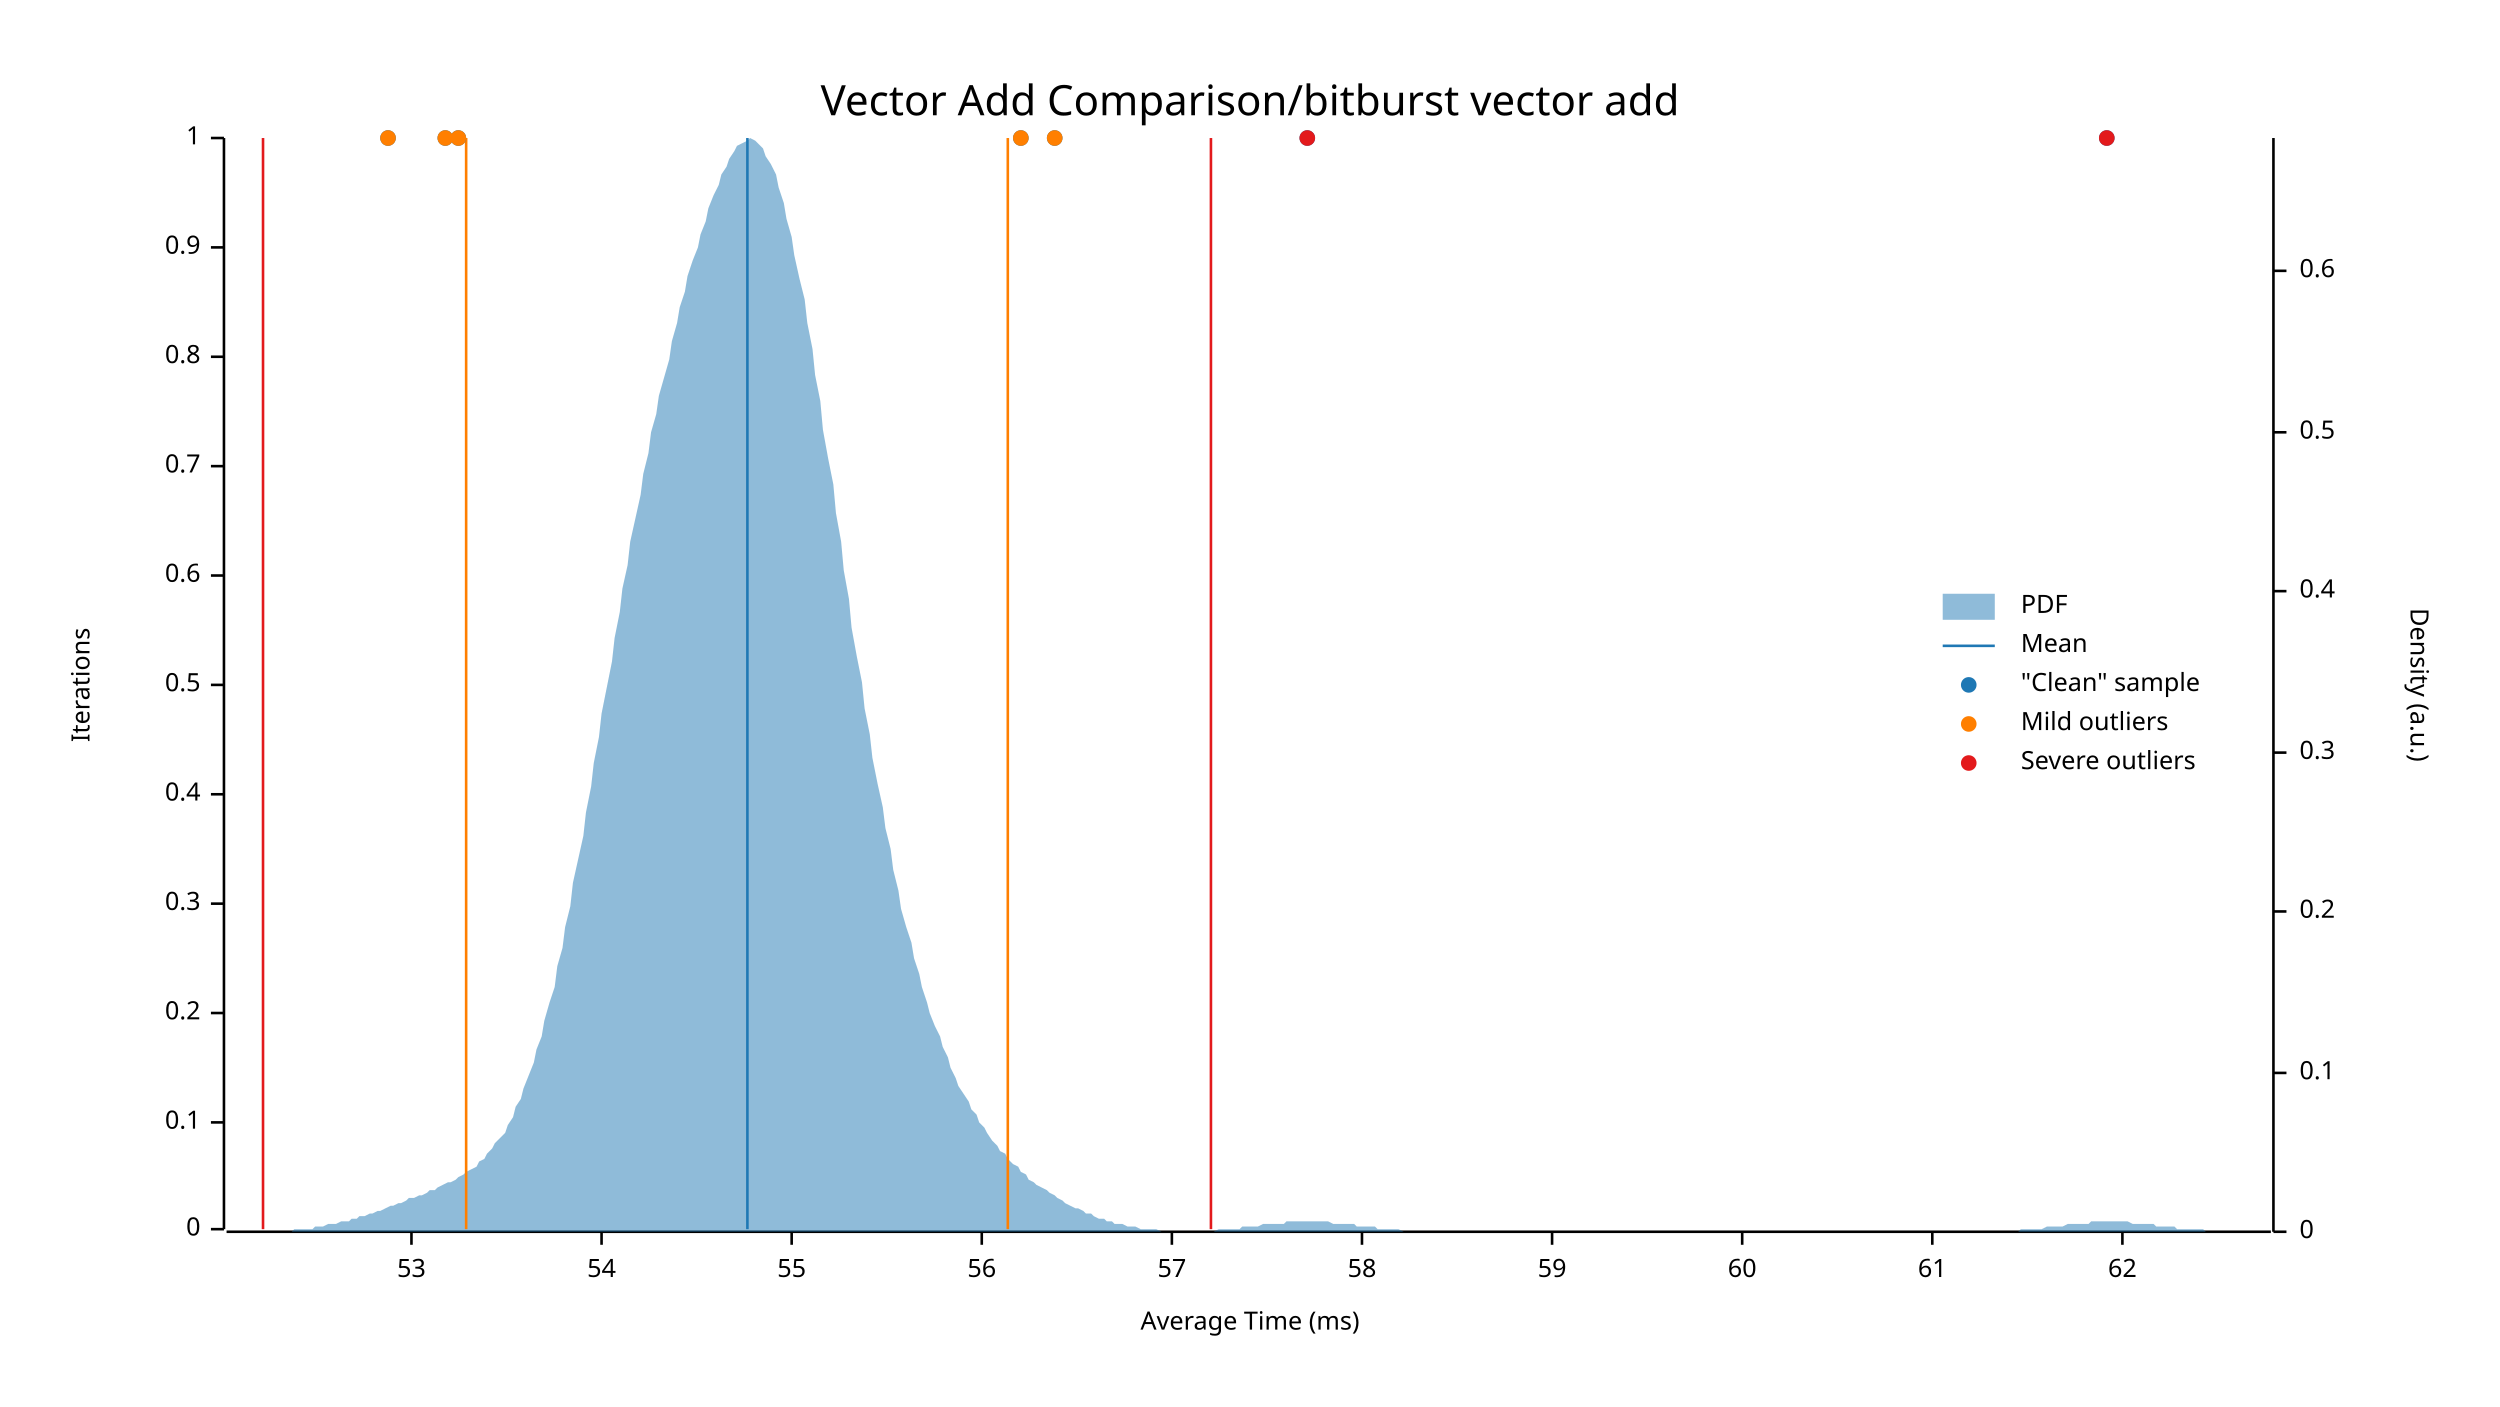
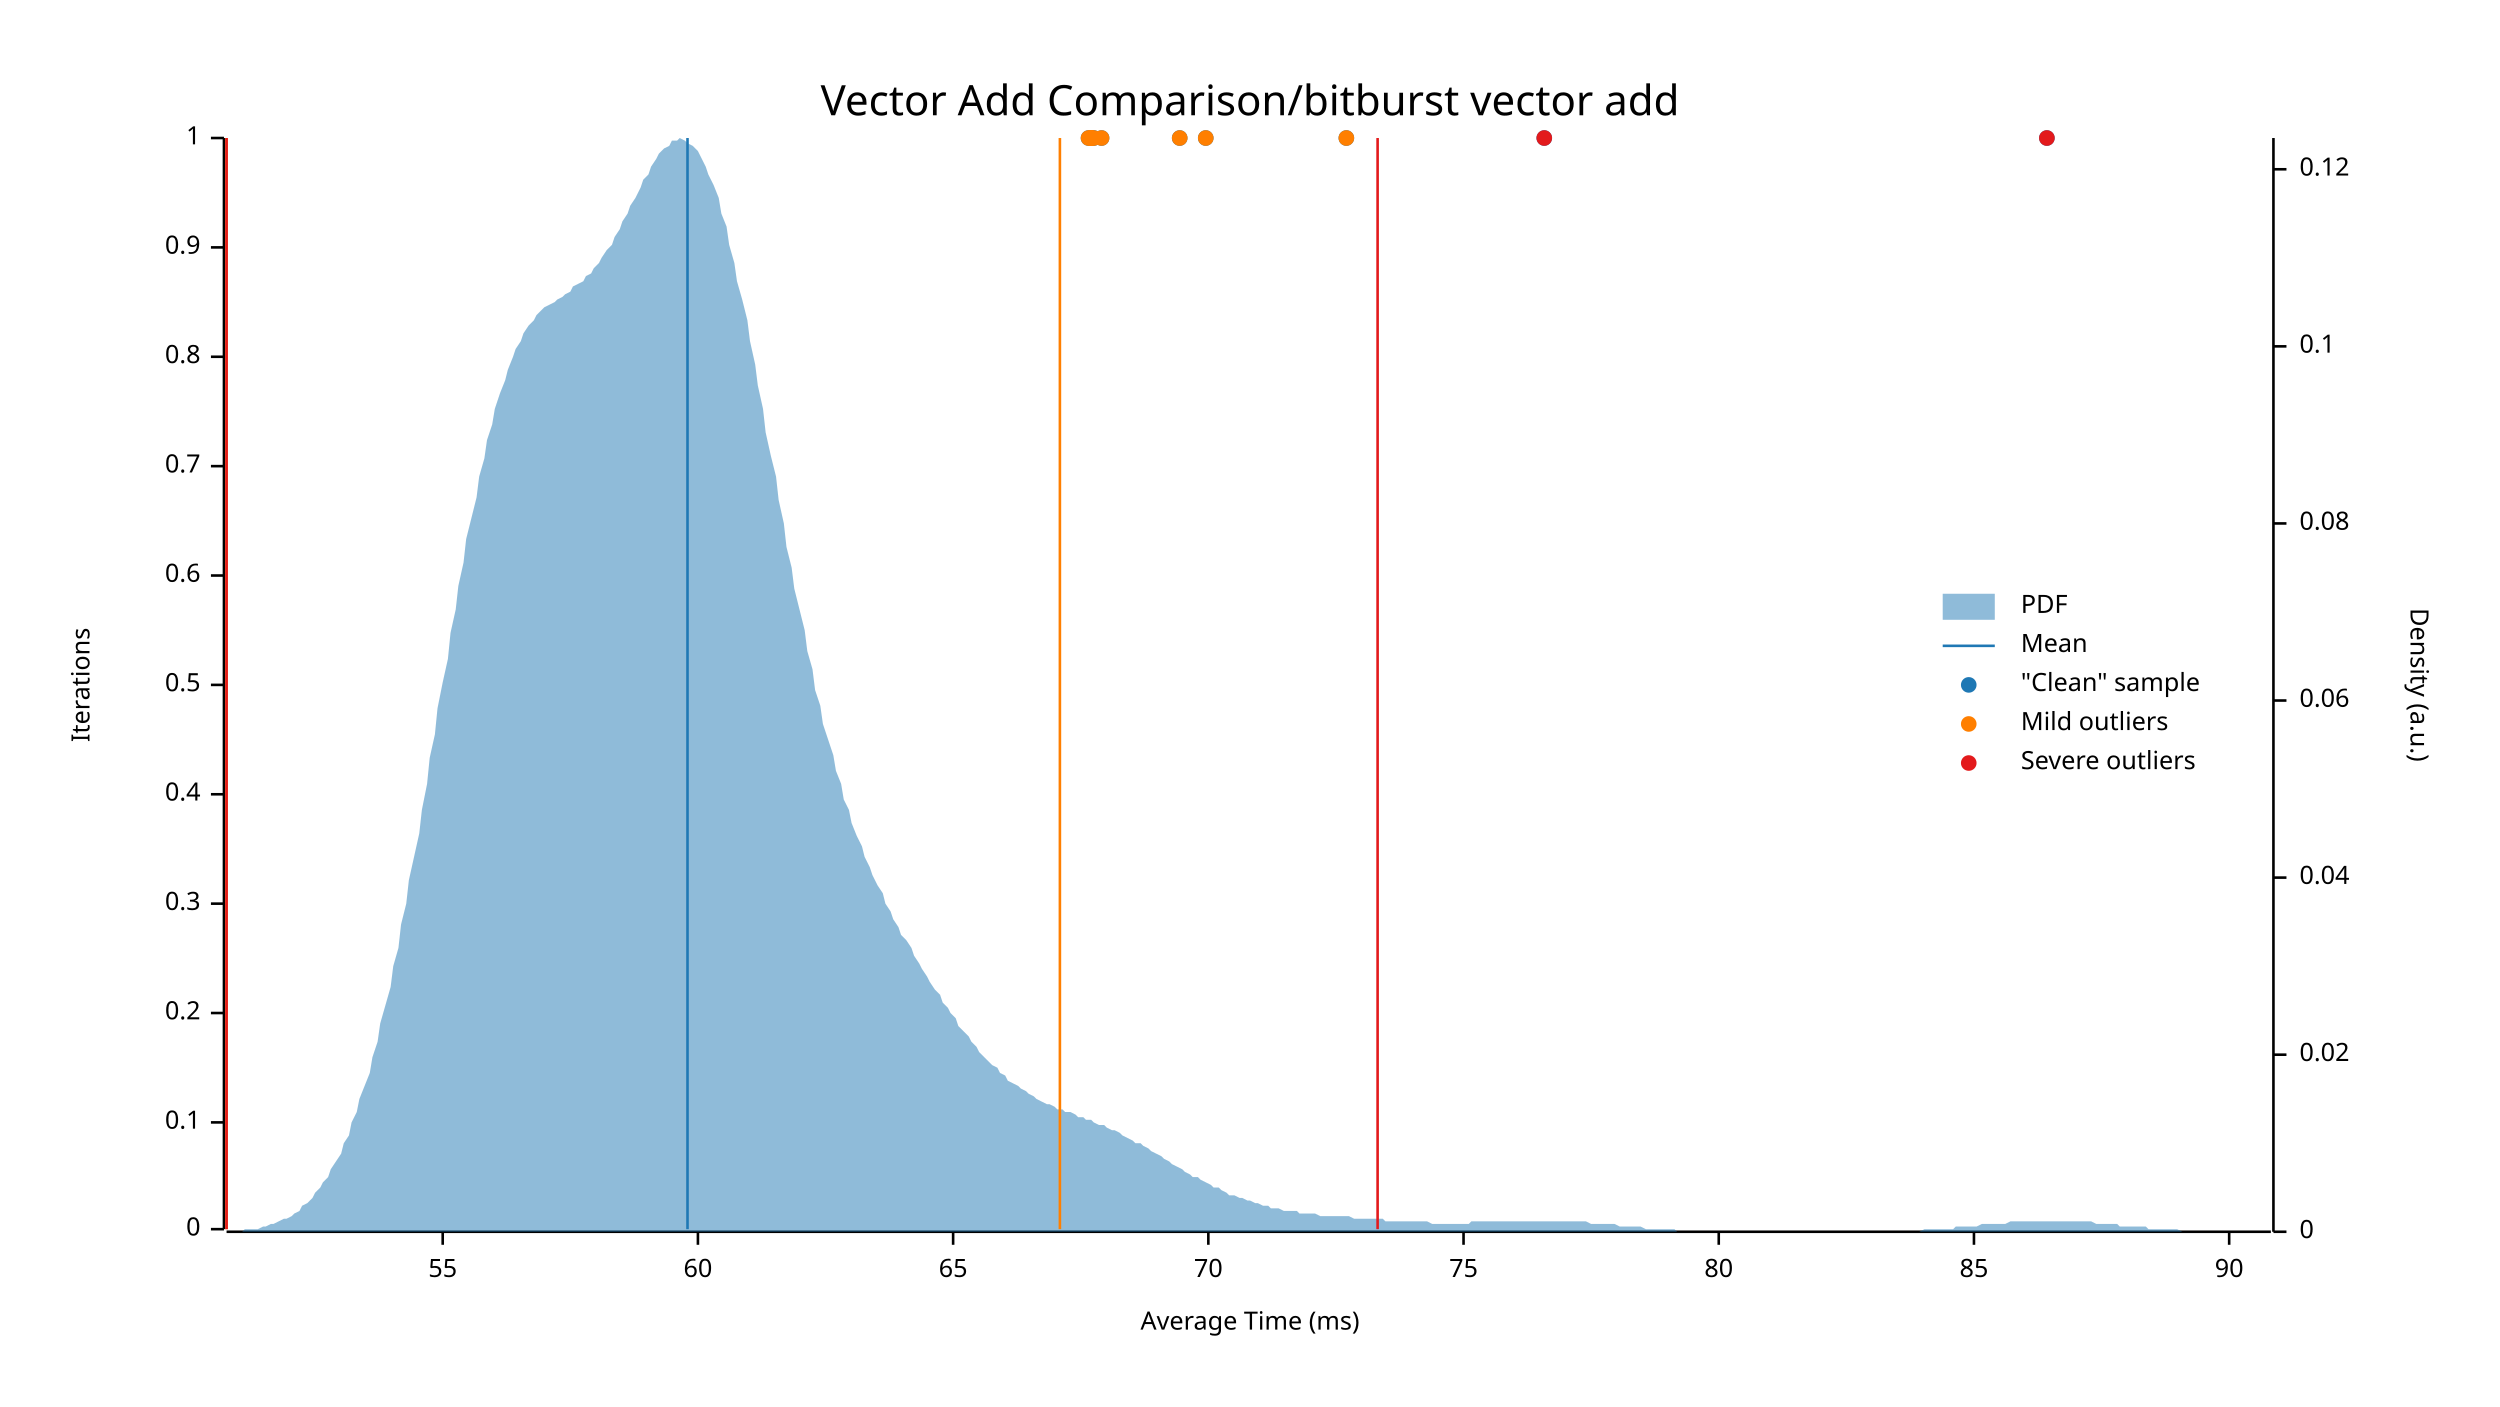
<svg xmlns="http://www.w3.org/2000/svg" width="960" height="540" viewBox="0 0 960 540">
  <text x="480" y="32" dy="0.76em" text-anchor="middle" font-family="sans-serif" font-size="16.129" opacity="1" fill="#000000">
Vector Add Comparison/bitburst vector add
</text>
  <text x="27" y="263" dy="0.76em" text-anchor="middle" font-family="sans-serif" font-size="9.677" opacity="1" fill="#000000" transform="rotate(270, 27, 263)">
Iterations
</text>
  <text x="480" y="513" dy="-0.5ex" text-anchor="middle" font-family="sans-serif" font-size="9.677" opacity="1" fill="#000000">
Average Time (ms)
</text>
  <polyline fill="none" opacity="1" stroke="#000000" stroke-width="1" points="86,53 86,472 " />
  <text x="77" y="472" dy="0.5ex" text-anchor="end" font-family="sans-serif" font-size="9.677" opacity="1" fill="#000000">
0
</text>
  <polyline fill="none" opacity="1" stroke="#000000" stroke-width="1" points="81,472 86,472 " />
  <text x="77" y="431" dy="0.5ex" text-anchor="end" font-family="sans-serif" font-size="9.677" opacity="1" fill="#000000">
0.1
</text>
  <polyline fill="none" opacity="1" stroke="#000000" stroke-width="1" points="81,431 86,431 " />
  <text x="77" y="389" dy="0.5ex" text-anchor="end" font-family="sans-serif" font-size="9.677" opacity="1" fill="#000000">
0.2
</text>
  <polyline fill="none" opacity="1" stroke="#000000" stroke-width="1" points="81,389 86,389 " />
  <text x="77" y="347" dy="0.5ex" text-anchor="end" font-family="sans-serif" font-size="9.677" opacity="1" fill="#000000">
0.3
</text>
  <polyline fill="none" opacity="1" stroke="#000000" stroke-width="1" points="81,347 86,347 " />
  <text x="77" y="305" dy="0.5ex" text-anchor="end" font-family="sans-serif" font-size="9.677" opacity="1" fill="#000000">
0.4
</text>
  <polyline fill="none" opacity="1" stroke="#000000" stroke-width="1" points="81,305 86,305 " />
  <text x="77" y="263" dy="0.5ex" text-anchor="end" font-family="sans-serif" font-size="9.677" opacity="1" fill="#000000">
0.5
</text>
  <polyline fill="none" opacity="1" stroke="#000000" stroke-width="1" points="81,263 86,263 " />
  <text x="77" y="221" dy="0.5ex" text-anchor="end" font-family="sans-serif" font-size="9.677" opacity="1" fill="#000000">
0.6
</text>
  <polyline fill="none" opacity="1" stroke="#000000" stroke-width="1" points="81,221 86,221 " />
  <text x="77" y="179" dy="0.5ex" text-anchor="end" font-family="sans-serif" font-size="9.677" opacity="1" fill="#000000">
0.7
</text>
  <polyline fill="none" opacity="1" stroke="#000000" stroke-width="1" points="81,179 86,179 " />
  <text x="77" y="137" dy="0.5ex" text-anchor="end" font-family="sans-serif" font-size="9.677" opacity="1" fill="#000000">
0.8
</text>
  <polyline fill="none" opacity="1" stroke="#000000" stroke-width="1" points="81,137 86,137 " />
  <text x="77" y="95" dy="0.5ex" text-anchor="end" font-family="sans-serif" font-size="9.677" opacity="1" fill="#000000">
0.9
</text>
  <polyline fill="none" opacity="1" stroke="#000000" stroke-width="1" points="81,95 86,95 " />
  <text x="77" y="53" dy="0.5ex" text-anchor="end" font-family="sans-serif" font-size="9.677" opacity="1" fill="#000000">
1
</text>
  <polyline fill="none" opacity="1" stroke="#000000" stroke-width="1" points="81,53 86,53 " />
  <polyline fill="none" opacity="1" stroke="#000000" stroke-width="1" points="87,473 872,473 " />
-   <text x="158" y="483" dy="0.76em" text-anchor="middle" font-family="sans-serif" font-size="9.677" opacity="1" fill="#000000">
- 53
- </text>
-   <polyline fill="none" opacity="1" stroke="#000000" stroke-width="1" points="158,473 158,478 " />
-   <text x="231" y="483" dy="0.76em" text-anchor="middle" font-family="sans-serif" font-size="9.677" opacity="1" fill="#000000">
- 54
- </text>
-   <polyline fill="none" opacity="1" stroke="#000000" stroke-width="1" points="231,473 231,478 " />
-   <text x="304" y="483" dy="0.76em" text-anchor="middle" font-family="sans-serif" font-size="9.677" opacity="1" fill="#000000">
+   <text x="170" y="483" dy="0.76em" text-anchor="middle" font-family="sans-serif" font-size="9.677" opacity="1" fill="#000000">
55
</text>
-   <polyline fill="none" opacity="1" stroke="#000000" stroke-width="1" points="304,473 304,478 " />
-   <text x="377" y="483" dy="0.76em" text-anchor="middle" font-family="sans-serif" font-size="9.677" opacity="1" fill="#000000">
- 56
- </text>
-   <polyline fill="none" opacity="1" stroke="#000000" stroke-width="1" points="377,473 377,478 " />
-   <text x="450" y="483" dy="0.76em" text-anchor="middle" font-family="sans-serif" font-size="9.677" opacity="1" fill="#000000">
- 57
- </text>
-   <polyline fill="none" opacity="1" stroke="#000000" stroke-width="1" points="450,473 450,478 " />
-   <text x="523" y="483" dy="0.76em" text-anchor="middle" font-family="sans-serif" font-size="9.677" opacity="1" fill="#000000">
- 58
- </text>
-   <polyline fill="none" opacity="1" stroke="#000000" stroke-width="1" points="523,473 523,478 " />
-   <text x="596" y="483" dy="0.76em" text-anchor="middle" font-family="sans-serif" font-size="9.677" opacity="1" fill="#000000">
- 59
- </text>
-   <polyline fill="none" opacity="1" stroke="#000000" stroke-width="1" points="596,473 596,478 " />
-   <text x="669" y="483" dy="0.76em" text-anchor="middle" font-family="sans-serif" font-size="9.677" opacity="1" fill="#000000">
+   <polyline fill="none" opacity="1" stroke="#000000" stroke-width="1" points="170,473 170,478 " />
+   <text x="268" y="483" dy="0.76em" text-anchor="middle" font-family="sans-serif" font-size="9.677" opacity="1" fill="#000000">
60
</text>
-   <polyline fill="none" opacity="1" stroke="#000000" stroke-width="1" points="669,473 669,478 " />
-   <text x="742" y="483" dy="0.76em" text-anchor="middle" font-family="sans-serif" font-size="9.677" opacity="1" fill="#000000">
- 61
+   <polyline fill="none" opacity="1" stroke="#000000" stroke-width="1" points="268,473 268,478 " />
+   <text x="366" y="483" dy="0.76em" text-anchor="middle" font-family="sans-serif" font-size="9.677" opacity="1" fill="#000000">
+ 65
</text>
-   <polyline fill="none" opacity="1" stroke="#000000" stroke-width="1" points="742,473 742,478 " />
-   <text x="815" y="483" dy="0.76em" text-anchor="middle" font-family="sans-serif" font-size="9.677" opacity="1" fill="#000000">
- 62
+   <polyline fill="none" opacity="1" stroke="#000000" stroke-width="1" points="366,473 366,478 " />
+   <text x="464" y="483" dy="0.76em" text-anchor="middle" font-family="sans-serif" font-size="9.677" opacity="1" fill="#000000">
+ 70
</text>
-   <polyline fill="none" opacity="1" stroke="#000000" stroke-width="1" points="815,473 815,478 " />
+   <polyline fill="none" opacity="1" stroke="#000000" stroke-width="1" points="464,473 464,478 " />
+   <text x="562" y="483" dy="0.76em" text-anchor="middle" font-family="sans-serif" font-size="9.677" opacity="1" fill="#000000">
+ 75
+ </text>
+   <polyline fill="none" opacity="1" stroke="#000000" stroke-width="1" points="562,473 562,478 " />
+   <text x="660" y="483" dy="0.76em" text-anchor="middle" font-family="sans-serif" font-size="9.677" opacity="1" fill="#000000">
+ 80
+ </text>
+   <polyline fill="none" opacity="1" stroke="#000000" stroke-width="1" points="660,473 660,478 " />
+   <text x="758" y="483" dy="0.76em" text-anchor="middle" font-family="sans-serif" font-size="9.677" opacity="1" fill="#000000">
+ 85
+ </text>
+   <polyline fill="none" opacity="1" stroke="#000000" stroke-width="1" points="758,473 758,478 " />
+   <text x="856" y="483" dy="0.76em" text-anchor="middle" font-family="sans-serif" font-size="9.677" opacity="1" fill="#000000">
+ 90
+ </text>
+   <polyline fill="none" opacity="1" stroke="#000000" stroke-width="1" points="856,473 856,478 " />
  <text x="933" y="263" dy="0.76em" text-anchor="middle" font-family="sans-serif" font-size="9.677" opacity="1" fill="#000000" transform="rotate(90, 933, 263)">
Density (a.u.)
</text>
  <polyline fill="none" opacity="1" stroke="#000000" stroke-width="1" points="873,53 873,473 " />
  <text x="883" y="473" dy="0.5ex" text-anchor="start" font-family="sans-serif" font-size="9.677" opacity="1" fill="#000000">
0
</text>
  <polyline fill="none" opacity="1" stroke="#000000" stroke-width="1" points="873,473 878,473 " />
-   <text x="883" y="412" dy="0.5ex" text-anchor="start" font-family="sans-serif" font-size="9.677" opacity="1" fill="#000000">
+   <text x="883" y="405" dy="0.5ex" text-anchor="start" font-family="sans-serif" font-size="9.677" opacity="1" fill="#000000">
+ 0.02
+ </text>
+   <polyline fill="none" opacity="1" stroke="#000000" stroke-width="1" points="873,405 878,405 " />
+   <text x="883" y="337" dy="0.5ex" text-anchor="start" font-family="sans-serif" font-size="9.677" opacity="1" fill="#000000">
+ 0.04
+ </text>
+   <polyline fill="none" opacity="1" stroke="#000000" stroke-width="1" points="873,337 878,337 " />
+   <text x="883" y="269" dy="0.5ex" text-anchor="start" font-family="sans-serif" font-size="9.677" opacity="1" fill="#000000">
+ 0.06
+ </text>
+   <polyline fill="none" opacity="1" stroke="#000000" stroke-width="1" points="873,269 878,269 " />
+   <text x="883" y="201" dy="0.5ex" text-anchor="start" font-family="sans-serif" font-size="9.677" opacity="1" fill="#000000">
+ 0.08
+ </text>
+   <polyline fill="none" opacity="1" stroke="#000000" stroke-width="1" points="873,201 878,201 " />
+   <text x="883" y="133" dy="0.5ex" text-anchor="start" font-family="sans-serif" font-size="9.677" opacity="1" fill="#000000">
0.1
</text>
-   <polyline fill="none" opacity="1" stroke="#000000" stroke-width="1" points="873,412 878,412 " />
-   <text x="883" y="350" dy="0.5ex" text-anchor="start" font-family="sans-serif" font-size="9.677" opacity="1" fill="#000000">
- 0.2
+   <polyline fill="none" opacity="1" stroke="#000000" stroke-width="1" points="873,133 878,133 " />
+   <text x="883" y="65" dy="0.5ex" text-anchor="start" font-family="sans-serif" font-size="9.677" opacity="1" fill="#000000">
+ 0.12
</text>
-   <polyline fill="none" opacity="1" stroke="#000000" stroke-width="1" points="873,350 878,350 " />
-   <text x="883" y="289" dy="0.5ex" text-anchor="start" font-family="sans-serif" font-size="9.677" opacity="1" fill="#000000">
- 0.3
- </text>
-   <polyline fill="none" opacity="1" stroke="#000000" stroke-width="1" points="873,289 878,289 " />
-   <text x="883" y="227" dy="0.5ex" text-anchor="start" font-family="sans-serif" font-size="9.677" opacity="1" fill="#000000">
- 0.4
- </text>
-   <polyline fill="none" opacity="1" stroke="#000000" stroke-width="1" points="873,227 878,227 " />
-   <text x="883" y="166" dy="0.5ex" text-anchor="start" font-family="sans-serif" font-size="9.677" opacity="1" fill="#000000">
- 0.5
- </text>
-   <polyline fill="none" opacity="1" stroke="#000000" stroke-width="1" points="873,166 878,166 " />
-   <text x="883" y="104" dy="0.5ex" text-anchor="start" font-family="sans-serif" font-size="9.677" opacity="1" fill="#000000">
- 0.6
- </text>
-   <polyline fill="none" opacity="1" stroke="#000000" stroke-width="1" points="873,104 878,104 " />
-   <polygon opacity="0.5" fill="#1F78B4" points="87,473 88,473 90,473 91,473 93,473 94,473 96,473 98,473 99,473 101,473 102,473 104,473 105,473 107,473 109,473 110,473 112,473 113,472 115,472 116,472 118,472 120,472 121,471 123,471 124,471 126,470 127,470 129,470 131,469 132,469 134,469 135,468 137,468 138,467 140,467 142,466 143,466 145,465 146,465 148,464 150,463 151,463 153,462 154,462 156,461 157,460 159,460 161,459 162,459 164,458 165,457 167,457 168,456 170,455 172,454 173,454 175,453 176,452 178,451 179,450 181,449 183,448 184,446 186,445 187,443 189,441 190,439 192,437 194,435 195,432 197,429 198,425 200,422 201,418 203,413 205,408 206,403 208,398 209,392 211,385 213,379 214,371 216,364 217,356 219,348 220,339 222,330 224,321 225,312 227,302 228,293 230,283 231,274 233,264 235,254 236,245 238,235 239,226 241,217 242,208 244,199 246,190 247,182 249,174 250,166 252,159 253,152 255,145 257,138 258,131 260,124 261,118 263,112 264,106 266,100 268,95 269,90 271,85 272,80 274,75 276,71 277,67 279,64 280,61 282,58 283,56 285,55 287,54 288,53 290,54 291,55 293,57 294,60 296,63 298,67 299,72 301,78 302,84 304,91 305,98 307,107 309,115 310,124 312,134 313,144 315,154 316,165 318,176 320,186 321,197 323,208 324,219 326,230 327,241 329,252 331,262 332,272 334,282 335,291 337,301 339,310 340,318 342,326 343,334 345,342 346,349 348,356 350,362 351,368 353,374 354,379 356,385 357,389 359,394 361,398 362,402 364,406 365,410 367,414 368,417 370,420 372,423 373,426 375,428 376,431 378,433 379,435 381,438 383,440 384,442 386,443 387,445 389,447 391,448 392,450 394,451 395,453 397,454 398,455 400,456 402,457 403,458 405,459 406,460 408,461 409,462 411,463 413,464 414,464 416,465 417,466 419,466 420,467 422,468 424,468 425,469 427,469 428,470 430,470 431,470 433,471 435,471 436,471 438,472 439,472 441,472 442,472 444,472 446,473 447,473 449,473 450,473 452,473 454,473 455,473 457,473 458,473 460,473 461,473 463,473 465,473 466,473 468,472 469,472 471,472 472,472 474,472 476,472 477,471 479,471 480,471 482,471 483,471 485,470 487,470 488,470 490,470 491,470 493,470 494,469 496,469 498,469 499,469 501,469 502,469 504,469 505,469 507,469 509,469 510,469 512,470 513,470 515,470 517,470 518,470 520,470 521,471 523,471 524,471 526,471 528,471 529,472 531,472 532,472 534,472 535,472 537,472 539,473 540,473 542,473 543,473 545,473 546,473 548,473 550,473 551,473 553,473 554,473 556,473 557,473 559,473 561,473 562,473 564,473 565,473 567,473 568,473 570,473 572,473 573,473 575,473 576,473 578,473 580,473 581,473 583,473 584,473 586,473 587,473 589,473 591,473 592,473 594,473 595,473 597,473 598,473 600,473 602,473 603,473 605,473 606,473 608,473 609,473 611,473 613,473 614,473 616,473 617,473 619,473 620,473 622,473 624,473 625,473 627,473 628,473 630,473 632,473 633,473 635,473 636,473 638,473 639,473 641,473 643,473 644,473 646,473 647,473 649,473 650,473 652,473 654,473 655,473 657,473 658,473 660,473 661,473 663,473 665,473 666,473 668,473 669,473 671,473 672,473 674,473 676,473 677,473 679,473 680,473 682,473 683,473 685,473 687,473 688,473 690,473 691,473 693,473 695,473 696,473 698,473 699,473 701,473 702,473 704,473 706,473 707,473 709,473 710,473 712,473 713,473 715,473 717,473 718,473 720,473 721,473 723,473 724,473 726,473 728,473 729,473 731,473 732,473 734,473 735,473 737,473 739,473 740,473 742,473 743,473 745,473 746,473 748,473 750,473 751,473 753,473 754,473 756,473 758,473 759,473 761,473 762,473 764,473 765,473 767,473 769,473 770,473 772,473 773,473 775,473 776,472 778,472 780,472 781,472 783,472 784,472 786,471 787,471 789,471 791,471 792,471 794,470 795,470 797,470 798,470 800,470 802,470 803,469 805,469 806,469 808,469 809,469 811,469 813,469 814,469 816,469 817,469 819,470 821,470 822,470 824,470 825,470 827,470 828,471 830,471 832,471 833,471 835,471 836,472 838,472 839,472 841,472 843,472 844,472 846,472 847,473 849,473 850,473 852,473 854,473 855,473 857,473 858,473 860,473 861,473 863,473 865,473 866,473 868,473 869,473 871,473 873,473 873,473 87,473 " />
-   <polyline fill="none" opacity="1" stroke="#1F78B4" stroke-width="1" points="287,472 287,53 " />
-   <polyline fill="none" opacity="1" stroke="#FF7F00" stroke-width="1" points="179,472 179,53 " />
-   <polyline fill="none" opacity="1" stroke="#FF7F00" stroke-width="1" points="387,472 387,53 " />
-   <polyline fill="none" opacity="1" stroke="#E31A1C" stroke-width="1" points="101,472 101,53 " />
-   <polyline fill="none" opacity="1" stroke="#E31A1C" stroke-width="1" points="465,472 465,53 " />
-   <circle cx="405" cy="53" r="3" opacity="1" fill="#1F78B4" stroke="none" stroke-width="1" />
-   <circle cx="809" cy="53" r="3" opacity="1" fill="#1F78B4" stroke="none" stroke-width="1" />
-   <circle cx="171" cy="53" r="3" opacity="1" fill="#1F78B4" stroke="none" stroke-width="1" />
-   <circle cx="176" cy="53" r="3" opacity="1" fill="#1F78B4" stroke="none" stroke-width="1" />
-   <circle cx="502" cy="53" r="3" opacity="1" fill="#1F78B4" stroke="none" stroke-width="1" />
-   <circle cx="149" cy="53" r="3" opacity="1" fill="#1F78B4" stroke="none" stroke-width="1" />
-   <circle cx="392" cy="53" r="3" opacity="1" fill="#1F78B4" stroke="none" stroke-width="1" />
-   <circle cx="405" cy="53" r="3" opacity="1" fill="#FF7F00" stroke="none" stroke-width="1" />
-   <circle cx="171" cy="53" r="3" opacity="1" fill="#FF7F00" stroke="none" stroke-width="1" />
-   <circle cx="176" cy="53" r="3" opacity="1" fill="#FF7F00" stroke="none" stroke-width="1" />
-   <circle cx="149" cy="53" r="3" opacity="1" fill="#FF7F00" stroke="none" stroke-width="1" />
-   <circle cx="392" cy="53" r="3" opacity="1" fill="#FF7F00" stroke="none" stroke-width="1" />
-   <circle cx="809" cy="53" r="3" opacity="1" fill="#E31A1C" stroke="none" stroke-width="1" />
-   <circle cx="502" cy="53" r="3" opacity="1" fill="#E31A1C" stroke="none" stroke-width="1" />
+   <polyline fill="none" opacity="1" stroke="#000000" stroke-width="1" points="873,65 878,65 " />
+   <polygon opacity="0.5" fill="#1F78B4" points="87,473 88,473 90,473 91,473 93,473 94,472 96,472 98,472 99,472 101,471 102,471 104,470 105,470 107,469 109,468 110,468 112,467 113,466 115,465 116,463 118,462 120,460 121,458 123,456 124,454 126,452 127,449 129,446 131,443 132,439 134,436 135,431 137,427 138,422 140,417 142,412 143,406 145,400 146,393 148,386 150,379 151,371 153,364 154,355 156,347 157,338 159,329 161,320 162,311 164,301 165,291 167,282 168,272 170,262 172,253 173,243 175,234 176,225 178,216 179,207 181,199 183,191 184,183 186,176 187,169 189,163 190,157 192,151 194,146 195,142 197,137 198,134 200,131 201,128 203,125 205,123 206,121 208,119 209,118 211,117 213,116 214,115 216,114 217,113 219,112 220,110 222,109 224,108 225,106 227,105 228,103 230,101 231,99 233,96 235,94 236,91 238,88 239,85 241,82 242,79 244,76 246,72 247,69 249,67 250,64 252,61 253,59 255,57 257,56 258,54 260,54 261,53 263,54 264,55 266,56 268,58 269,60 271,64 272,67 274,71 276,76 277,82 279,87 280,94 282,101 283,108 285,115 287,123 288,131 290,140 291,148 293,157 294,166 296,175 298,183 299,192 301,201 302,210 304,218 305,226 307,234 309,242 310,250 312,257 313,265 315,271 316,278 318,284 320,290 321,296 323,301 324,307 326,311 327,316 329,321 331,325 332,329 334,333 335,336 337,340 339,343 340,347 342,350 343,353 345,356 346,359 348,361 350,364 351,367 353,370 354,372 356,375 357,377 359,380 361,382 362,385 364,387 365,389 367,391 368,394 370,396 372,398 373,400 375,402 376,404 378,406 379,407 381,409 383,410 384,412 386,413 387,415 389,416 391,417 392,418 394,419 395,420 397,421 398,422 400,423 402,424 403,424 405,425 406,426 408,426 409,427 411,427 413,428 414,429 416,429 417,430 419,430 420,431 422,432 424,432 425,433 427,434 428,434 430,435 431,436 433,437 435,438 436,439 438,439 439,440 441,441 442,442 444,443 446,444 447,445 449,446 450,447 452,448 454,449 455,450 457,451 458,452 460,452 461,453 463,454 465,455 466,456 468,456 469,457 471,458 472,459 474,459 476,460 477,460 479,461 480,461 482,462 483,462 485,463 487,463 488,464 490,464 491,464 493,465 494,465 496,465 498,465 499,466 501,466 502,466 504,466 505,466 507,467 509,467 510,467 512,467 513,467 515,467 517,467 518,467 520,468 521,468 523,468 524,468 526,468 528,468 529,468 531,468 532,469 534,469 535,469 537,469 539,469 540,469 542,469 543,469 545,469 546,469 548,469 550,470 551,470 553,470 554,470 556,470 557,470 559,470 561,470 562,470 564,470 565,469 567,469 568,469 570,469 572,469 573,469 575,469 576,469 578,469 580,469 581,469 583,469 584,469 586,469 587,469 589,469 591,469 592,469 594,469 595,469 597,469 598,469 600,469 602,469 603,469 605,469 606,469 608,469 609,469 611,470 613,470 614,470 616,470 617,470 619,470 620,470 622,471 624,471 625,471 627,471 628,471 630,471 632,472 633,472 635,472 636,472 638,472 639,472 641,472 643,472 644,473 646,473 647,473 649,473 650,473 652,473 654,473 655,473 657,473 658,473 660,473 661,473 663,473 665,473 666,473 668,473 669,473 671,473 672,473 674,473 676,473 677,473 679,473 680,473 682,473 683,473 685,473 687,473 688,473 690,473 691,473 693,473 695,473 696,473 698,473 699,473 701,473 702,473 704,473 706,473 707,473 709,473 710,473 712,473 713,473 715,473 717,473 718,473 720,473 721,473 723,473 724,473 726,473 728,473 729,473 731,473 732,473 734,473 735,473 737,473 739,472 740,472 742,472 743,472 745,472 746,472 748,472 750,472 751,471 753,471 754,471 756,471 758,471 759,471 761,470 762,470 764,470 765,470 767,470 769,470 770,470 772,469 773,469 775,469 776,469 778,469 780,469 781,469 783,469 784,469 786,469 787,469 789,469 791,469 792,469 794,469 795,469 797,469 798,469 800,469 802,469 803,469 805,470 806,470 808,470 809,470 811,470 813,470 814,471 816,471 817,471 819,471 821,471 822,471 824,471 825,472 827,472 828,472 830,472 832,472 833,472 835,472 836,472 838,473 839,473 841,473 843,473 844,473 846,473 847,473 849,473 850,473 852,473 854,473 855,473 857,473 858,473 860,473 861,473 863,473 865,473 866,473 868,473 869,473 871,473 873,473 873,473 87,473 " />
+   <polyline fill="none" opacity="1" stroke="#1F78B4" stroke-width="1" points="264,472 264,53 " />
+   <polyline fill="none" opacity="1" stroke="#FF7F00" stroke-width="1" points="87,472 87,53 " />
+   <polyline fill="none" opacity="1" stroke="#FF7F00" stroke-width="1" points="407,472 407,53 " />
+   <polyline fill="none" opacity="1" stroke="#E31A1C" stroke-width="1" points="87,472 87,53 " />
+   <polyline fill="none" opacity="1" stroke="#E31A1C" stroke-width="1" points="529,472 529,53 " />
+   <circle cx="517" cy="53" r="3" opacity="1" fill="#1F78B4" stroke="none" stroke-width="1" />
+   <circle cx="463" cy="53" r="3" opacity="1" fill="#1F78B4" stroke="none" stroke-width="1" />
+   <circle cx="419" cy="53" r="3" opacity="1" fill="#1F78B4" stroke="none" stroke-width="1" />
+   <circle cx="786" cy="53" r="3" opacity="1" fill="#1F78B4" stroke="none" stroke-width="1" />
+   <circle cx="593" cy="53" r="3" opacity="1" fill="#1F78B4" stroke="none" stroke-width="1" />
+   <circle cx="453" cy="53" r="3" opacity="1" fill="#1F78B4" stroke="none" stroke-width="1" />
+   <circle cx="420" cy="53" r="3" opacity="1" fill="#1F78B4" stroke="none" stroke-width="1" />
+   <circle cx="423" cy="53" r="3" opacity="1" fill="#1F78B4" stroke="none" stroke-width="1" />
+   <circle cx="419" cy="53" r="3" opacity="1" fill="#1F78B4" stroke="none" stroke-width="1" />
+   <circle cx="418" cy="53" r="3" opacity="1" fill="#1F78B4" stroke="none" stroke-width="1" />
+   <circle cx="419" cy="53" r="3" opacity="1" fill="#1F78B4" stroke="none" stroke-width="1" />
+   <circle cx="517" cy="53" r="3" opacity="1" fill="#FF7F00" stroke="none" stroke-width="1" />
+   <circle cx="463" cy="53" r="3" opacity="1" fill="#FF7F00" stroke="none" stroke-width="1" />
+   <circle cx="419" cy="53" r="3" opacity="1" fill="#FF7F00" stroke="none" stroke-width="1" />
+   <circle cx="453" cy="53" r="3" opacity="1" fill="#FF7F00" stroke="none" stroke-width="1" />
+   <circle cx="420" cy="53" r="3" opacity="1" fill="#FF7F00" stroke="none" stroke-width="1" />
+   <circle cx="423" cy="53" r="3" opacity="1" fill="#FF7F00" stroke="none" stroke-width="1" />
+   <circle cx="419" cy="53" r="3" opacity="1" fill="#FF7F00" stroke="none" stroke-width="1" />
+   <circle cx="418" cy="53" r="3" opacity="1" fill="#FF7F00" stroke="none" stroke-width="1" />
+   <circle cx="419" cy="53" r="3" opacity="1" fill="#FF7F00" stroke="none" stroke-width="1" />
+   <circle cx="786" cy="53" r="3" opacity="1" fill="#E31A1C" stroke="none" stroke-width="1" />
+   <circle cx="593" cy="53" r="3" opacity="1" fill="#E31A1C" stroke="none" stroke-width="1" />
  <text x="776" y="228" dy="0.76em" text-anchor="start" font-family="sans-serif" font-size="9.677" opacity="1" fill="#000000">
PDF
</text>
  <text x="776" y="243" dy="0.76em" text-anchor="start" font-family="sans-serif" font-size="9.677" opacity="1" fill="#000000">
Mean
</text>
  <text x="776" y="258" dy="0.76em" text-anchor="start" font-family="sans-serif" font-size="9.677" opacity="1" fill="#000000">
"Clean" sample
</text>
  <text x="776" y="273" dy="0.76em" text-anchor="start" font-family="sans-serif" font-size="9.677" opacity="1" fill="#000000">
Mild outliers
</text>
  <text x="776" y="288" dy="0.76em" text-anchor="start" font-family="sans-serif" font-size="9.677" opacity="1" fill="#000000">
Severe outliers
</text>
  <rect x="746" y="228" width="20" height="10" opacity="0.5" fill="#1F78B4" stroke="none" />
  <polyline fill="none" opacity="1" stroke="#1F78B4" stroke-width="1" points="746,248 766,248 " />
  <circle cx="756" cy="263" r="3" opacity="1" fill="#1F78B4" stroke="none" stroke-width="1" />
  <circle cx="756" cy="278" r="3" opacity="1" fill="#FF7F00" stroke="none" stroke-width="1" />
  <circle cx="756" cy="293" r="3" opacity="1" fill="#E31A1C" stroke="none" stroke-width="1" />
</svg>
